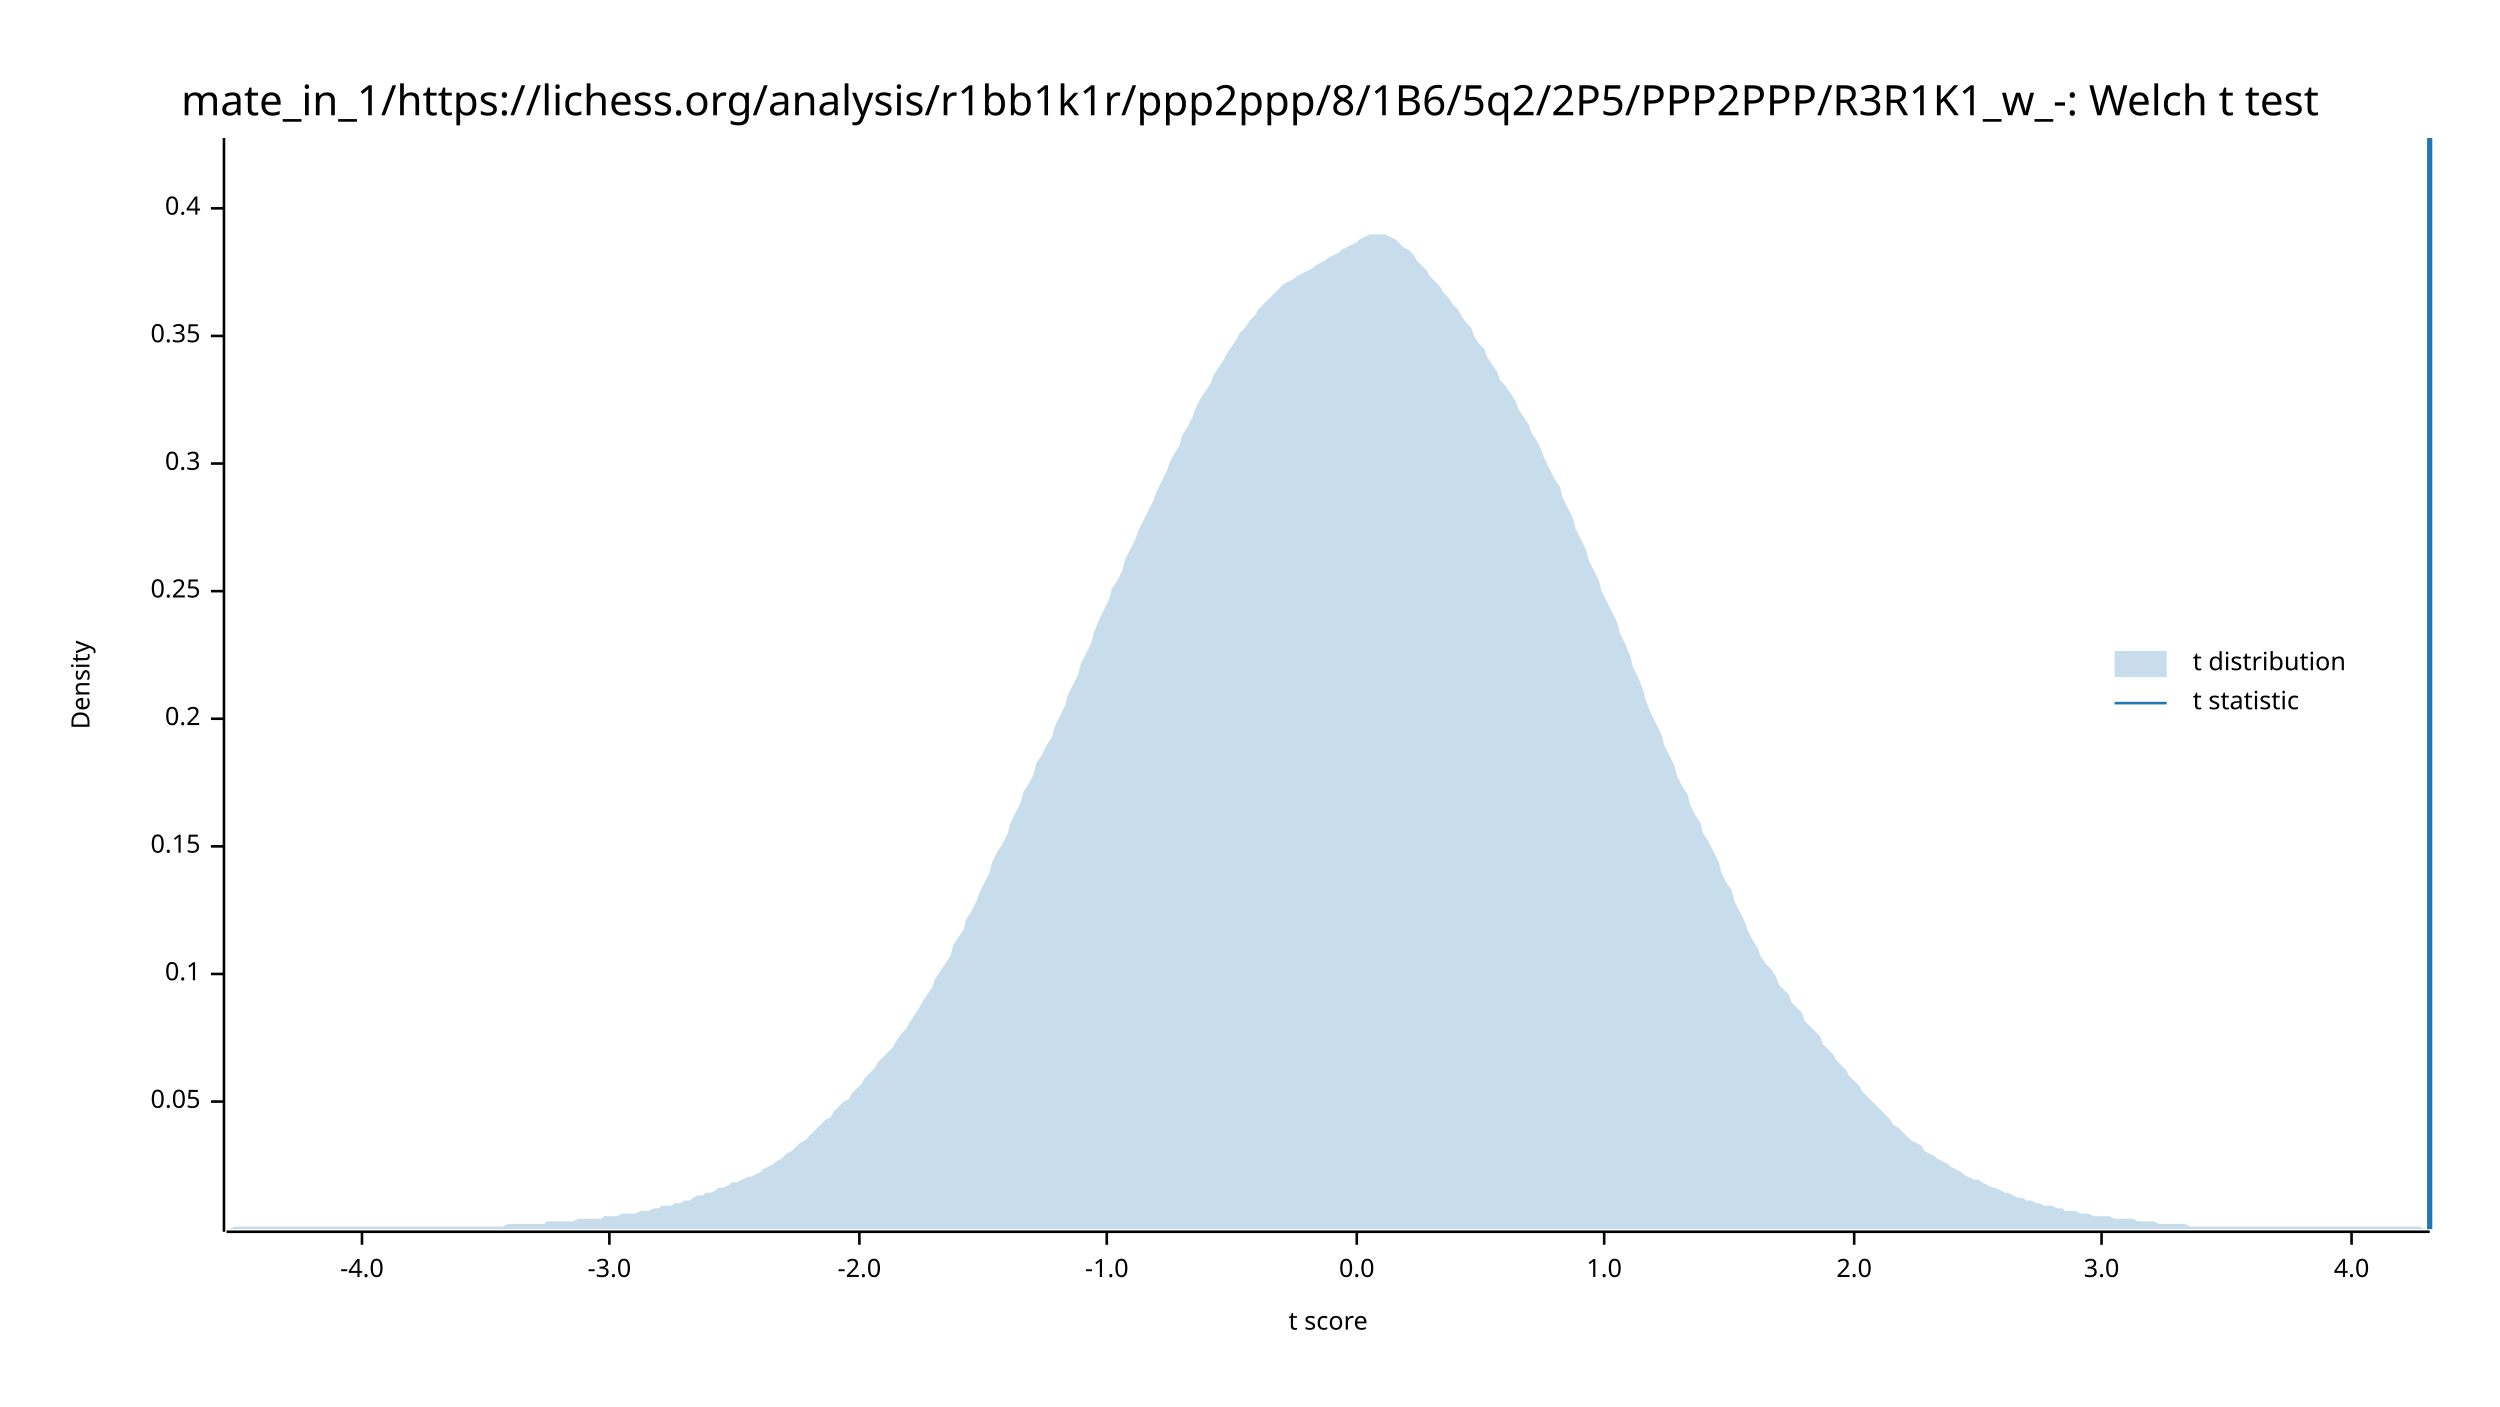
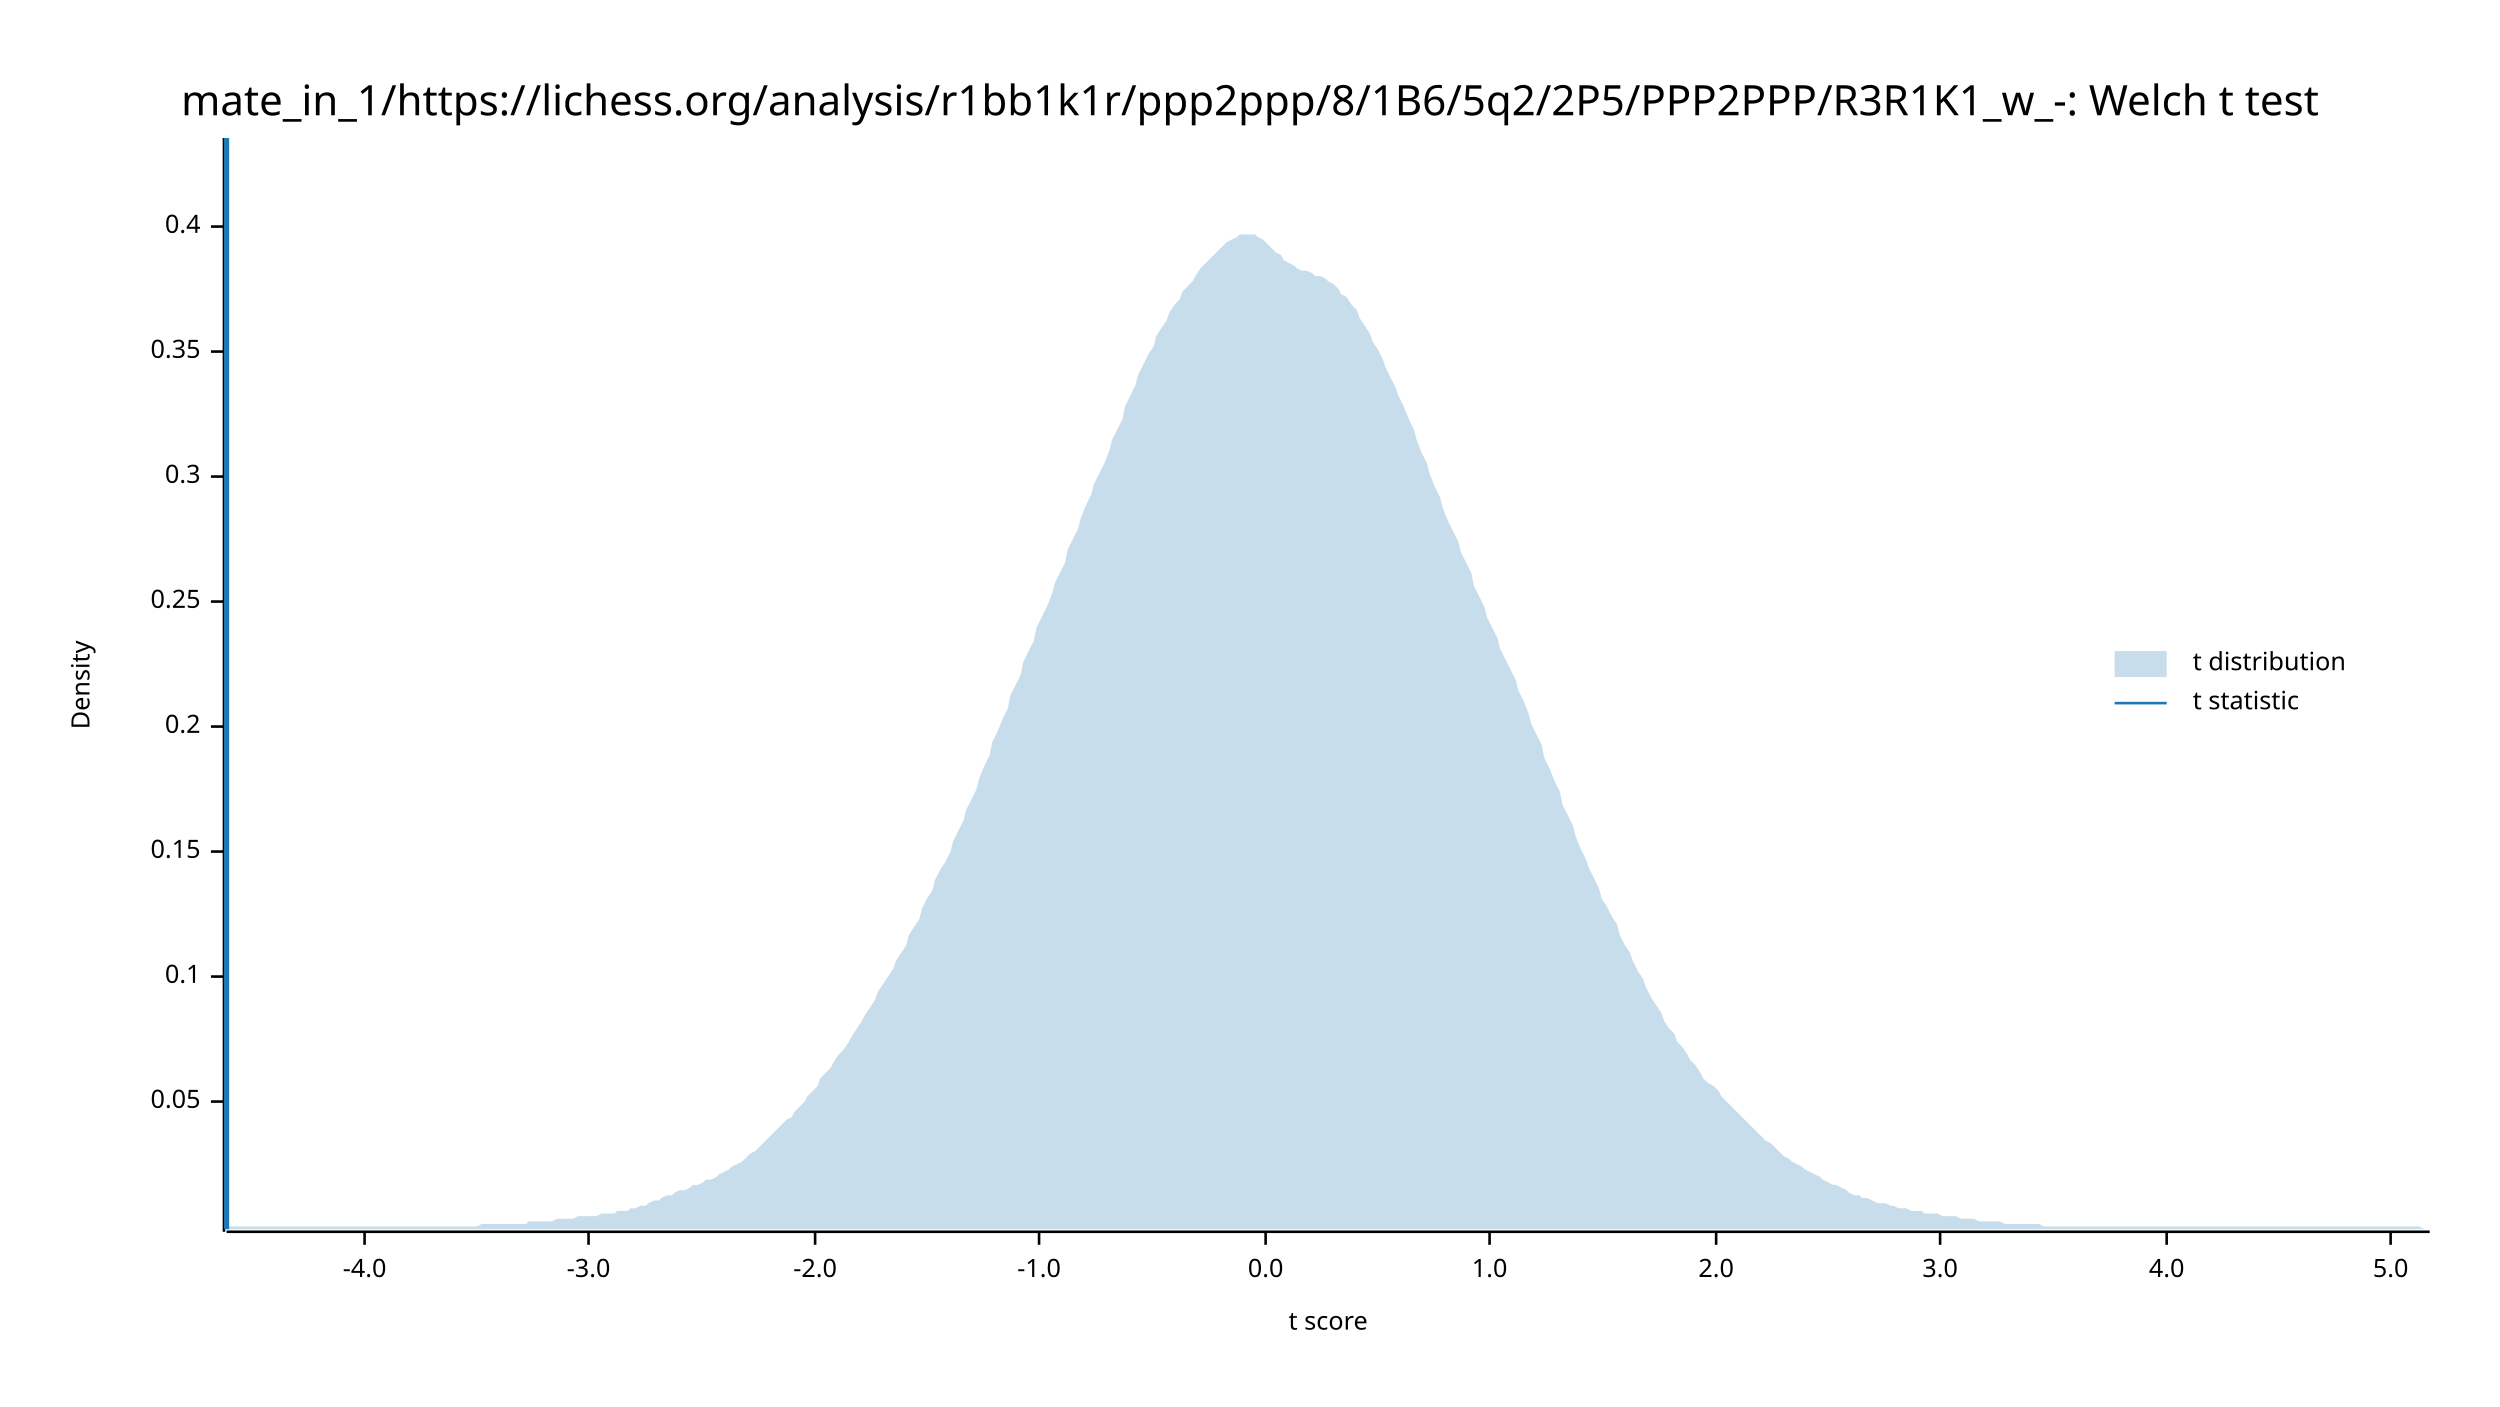
<svg xmlns="http://www.w3.org/2000/svg" width="960" height="540" viewBox="0 0 960 540">
  <text x="480" y="32" dy="0.76em" text-anchor="middle" font-family="sans-serif" font-size="16.129" opacity="1" fill="#000000">
mate_in_1/https://lichess.org/analysis/r1bb1k1r/ppp2ppp/8/1B6/5q2/2P5/PPP2PPP/R3R1K1_w_-: Welch t test
</text>
  <text x="27" y="263" dy="0.76em" text-anchor="middle" font-family="sans-serif" font-size="9.677" opacity="1" fill="#000000" transform="rotate(270, 27, 263)">
Density
</text>
  <text x="510" y="513" dy="-0.5ex" text-anchor="middle" font-family="sans-serif" font-size="9.677" opacity="1" fill="#000000">
t score
</text>
  <polyline fill="none" opacity="1" stroke="#000000" stroke-width="1" points="86,53 86,473 " />
  <text x="77" y="423" dy="0.5ex" text-anchor="end" font-family="sans-serif" font-size="9.677" opacity="1" fill="#000000">
0.05
</text>
  <polyline fill="none" opacity="1" stroke="#000000" stroke-width="1" points="81,423 86,423 " />
-   <text x="77" y="374" dy="0.5ex" text-anchor="end" font-family="sans-serif" font-size="9.677" opacity="1" fill="#000000">
+   <text x="77" y="375" dy="0.5ex" text-anchor="end" font-family="sans-serif" font-size="9.677" opacity="1" fill="#000000">
0.1
</text>
-   <polyline fill="none" opacity="1" stroke="#000000" stroke-width="1" points="81,374 86,374 " />
-   <text x="77" y="325" dy="0.5ex" text-anchor="end" font-family="sans-serif" font-size="9.677" opacity="1" fill="#000000">
+   <polyline fill="none" opacity="1" stroke="#000000" stroke-width="1" points="81,375 86,375 " />
+   <text x="77" y="327" dy="0.5ex" text-anchor="end" font-family="sans-serif" font-size="9.677" opacity="1" fill="#000000">
0.15
</text>
-   <polyline fill="none" opacity="1" stroke="#000000" stroke-width="1" points="81,325 86,325 " />
-   <text x="77" y="276" dy="0.5ex" text-anchor="end" font-family="sans-serif" font-size="9.677" opacity="1" fill="#000000">
+   <polyline fill="none" opacity="1" stroke="#000000" stroke-width="1" points="81,327 86,327 " />
+   <text x="77" y="279" dy="0.5ex" text-anchor="end" font-family="sans-serif" font-size="9.677" opacity="1" fill="#000000">
0.2
</text>
-   <polyline fill="none" opacity="1" stroke="#000000" stroke-width="1" points="81,276 86,276 " />
-   <text x="77" y="227" dy="0.5ex" text-anchor="end" font-family="sans-serif" font-size="9.677" opacity="1" fill="#000000">
+   <polyline fill="none" opacity="1" stroke="#000000" stroke-width="1" points="81,279 86,279 " />
+   <text x="77" y="231" dy="0.5ex" text-anchor="end" font-family="sans-serif" font-size="9.677" opacity="1" fill="#000000">
0.25
</text>
-   <polyline fill="none" opacity="1" stroke="#000000" stroke-width="1" points="81,227 86,227 " />
-   <text x="77" y="178" dy="0.5ex" text-anchor="end" font-family="sans-serif" font-size="9.677" opacity="1" fill="#000000">
+   <polyline fill="none" opacity="1" stroke="#000000" stroke-width="1" points="81,231 86,231 " />
+   <text x="77" y="183" dy="0.5ex" text-anchor="end" font-family="sans-serif" font-size="9.677" opacity="1" fill="#000000">
0.3
</text>
-   <polyline fill="none" opacity="1" stroke="#000000" stroke-width="1" points="81,178 86,178 " />
-   <text x="77" y="129" dy="0.5ex" text-anchor="end" font-family="sans-serif" font-size="9.677" opacity="1" fill="#000000">
+   <polyline fill="none" opacity="1" stroke="#000000" stroke-width="1" points="81,183 86,183 " />
+   <text x="77" y="135" dy="0.5ex" text-anchor="end" font-family="sans-serif" font-size="9.677" opacity="1" fill="#000000">
0.35
</text>
-   <polyline fill="none" opacity="1" stroke="#000000" stroke-width="1" points="81,129 86,129 " />
-   <text x="77" y="80" dy="0.5ex" text-anchor="end" font-family="sans-serif" font-size="9.677" opacity="1" fill="#000000">
+   <polyline fill="none" opacity="1" stroke="#000000" stroke-width="1" points="81,135 86,135 " />
+   <text x="77" y="87" dy="0.5ex" text-anchor="end" font-family="sans-serif" font-size="9.677" opacity="1" fill="#000000">
0.4
</text>
-   <polyline fill="none" opacity="1" stroke="#000000" stroke-width="1" points="81,80 86,80 " />
+   <polyline fill="none" opacity="1" stroke="#000000" stroke-width="1" points="81,87 86,87 " />
  <polyline fill="none" opacity="1" stroke="#000000" stroke-width="1" points="87,473 933,473 " />
-   <text x="139" y="483" dy="0.76em" text-anchor="middle" font-family="sans-serif" font-size="9.677" opacity="1" fill="#000000">
+   <text x="140" y="483" dy="0.76em" text-anchor="middle" font-family="sans-serif" font-size="9.677" opacity="1" fill="#000000">
-4.0
</text>
-   <polyline fill="none" opacity="1" stroke="#000000" stroke-width="1" points="139,473 139,478 " />
-   <text x="234" y="483" dy="0.76em" text-anchor="middle" font-family="sans-serif" font-size="9.677" opacity="1" fill="#000000">
+   <polyline fill="none" opacity="1" stroke="#000000" stroke-width="1" points="140,473 140,478 " />
+   <text x="226" y="483" dy="0.76em" text-anchor="middle" font-family="sans-serif" font-size="9.677" opacity="1" fill="#000000">
-3.0
</text>
-   <polyline fill="none" opacity="1" stroke="#000000" stroke-width="1" points="234,473 234,478 " />
-   <text x="330" y="483" dy="0.76em" text-anchor="middle" font-family="sans-serif" font-size="9.677" opacity="1" fill="#000000">
+   <polyline fill="none" opacity="1" stroke="#000000" stroke-width="1" points="226,473 226,478 " />
+   <text x="313" y="483" dy="0.76em" text-anchor="middle" font-family="sans-serif" font-size="9.677" opacity="1" fill="#000000">
-2.0
</text>
-   <polyline fill="none" opacity="1" stroke="#000000" stroke-width="1" points="330,473 330,478 " />
-   <text x="425" y="483" dy="0.76em" text-anchor="middle" font-family="sans-serif" font-size="9.677" opacity="1" fill="#000000">
+   <polyline fill="none" opacity="1" stroke="#000000" stroke-width="1" points="313,473 313,478 " />
+   <text x="399" y="483" dy="0.76em" text-anchor="middle" font-family="sans-serif" font-size="9.677" opacity="1" fill="#000000">
-1.0
</text>
-   <polyline fill="none" opacity="1" stroke="#000000" stroke-width="1" points="425,473 425,478 " />
-   <text x="521" y="483" dy="0.76em" text-anchor="middle" font-family="sans-serif" font-size="9.677" opacity="1" fill="#000000">
+   <polyline fill="none" opacity="1" stroke="#000000" stroke-width="1" points="399,473 399,478 " />
+   <text x="486" y="483" dy="0.76em" text-anchor="middle" font-family="sans-serif" font-size="9.677" opacity="1" fill="#000000">
0.0
</text>
-   <polyline fill="none" opacity="1" stroke="#000000" stroke-width="1" points="521,473 521,478 " />
-   <text x="616" y="483" dy="0.76em" text-anchor="middle" font-family="sans-serif" font-size="9.677" opacity="1" fill="#000000">
+   <polyline fill="none" opacity="1" stroke="#000000" stroke-width="1" points="486,473 486,478 " />
+   <text x="572" y="483" dy="0.76em" text-anchor="middle" font-family="sans-serif" font-size="9.677" opacity="1" fill="#000000">
1.0
</text>
-   <polyline fill="none" opacity="1" stroke="#000000" stroke-width="1" points="616,473 616,478 " />
-   <text x="712" y="483" dy="0.76em" text-anchor="middle" font-family="sans-serif" font-size="9.677" opacity="1" fill="#000000">
+   <polyline fill="none" opacity="1" stroke="#000000" stroke-width="1" points="572,473 572,478 " />
+   <text x="659" y="483" dy="0.76em" text-anchor="middle" font-family="sans-serif" font-size="9.677" opacity="1" fill="#000000">
2.0
</text>
-   <polyline fill="none" opacity="1" stroke="#000000" stroke-width="1" points="712,473 712,478 " />
-   <text x="807" y="483" dy="0.76em" text-anchor="middle" font-family="sans-serif" font-size="9.677" opacity="1" fill="#000000">
+   <polyline fill="none" opacity="1" stroke="#000000" stroke-width="1" points="659,473 659,478 " />
+   <text x="745" y="483" dy="0.76em" text-anchor="middle" font-family="sans-serif" font-size="9.677" opacity="1" fill="#000000">
3.0
</text>
-   <polyline fill="none" opacity="1" stroke="#000000" stroke-width="1" points="807,473 807,478 " />
-   <text x="903" y="483" dy="0.76em" text-anchor="middle" font-family="sans-serif" font-size="9.677" opacity="1" fill="#000000">
+   <polyline fill="none" opacity="1" stroke="#000000" stroke-width="1" points="745,473 745,478 " />
+   <text x="832" y="483" dy="0.76em" text-anchor="middle" font-family="sans-serif" font-size="9.677" opacity="1" fill="#000000">
4.0
</text>
-   <polyline fill="none" opacity="1" stroke="#000000" stroke-width="1" points="903,473 903,478 " />
-   <polygon opacity="0.25" fill="#1F78B4" points="87,472 88,472 90,471 92,471 93,471 95,471 97,471 98,471 100,471 102,471 103,471 105,471 107,471 109,471 110,471 112,471 114,471 115,471 117,471 119,471 120,471 122,471 124,471 125,471 127,471 129,471 131,471 132,471 134,471 136,471 137,471 139,471 141,471 142,471 144,471 146,471 148,471 149,471 151,471 153,471 154,471 156,471 158,471 159,471 161,471 163,471 164,471 166,471 168,471 170,471 171,471 173,471 175,471 176,471 178,471 180,471 181,471 183,471 185,471 187,471 188,471 190,471 192,471 193,471 195,470 197,470 198,470 200,470 202,470 203,470 205,470 207,470 209,470 210,469 212,469 214,469 215,469 217,469 219,469 220,469 222,468 224,468 226,468 227,468 229,468 231,468 232,467 234,467 236,467 237,467 239,466 241,466 242,466 244,466 246,465 248,465 249,465 251,464 253,464 254,463 256,463 258,463 259,462 261,462 263,461 265,461 266,460 268,459 270,459 271,458 273,458 275,457 276,456 278,456 280,455 281,454 283,454 285,453 287,452 288,452 290,451 292,450 293,449 295,448 297,447 298,446 300,445 302,443 304,442 305,441 307,439 309,438 310,437 312,435 314,433 315,432 317,430 319,429 320,427 322,425 324,423 326,422 327,420 329,418 331,416 332,414 334,412 336,410 337,408 339,406 341,404 343,402 344,400 346,397 348,395 349,393 351,390 353,387 354,385 356,382 358,379 359,376 361,373 363,370 365,367 366,363 368,360 370,357 371,353 373,350 375,346 376,343 378,339 380,335 381,331 383,327 385,324 387,320 388,316 390,312 392,308 393,304 395,301 397,297 398,293 400,290 402,286 404,283 405,279 407,275 409,271 410,267 412,263 414,259 415,255 417,251 419,247 420,243 422,238 424,234 426,230 427,226 429,223 431,219 432,215 434,211 436,207 437,204 439,200 441,196 443,192 444,189 446,185 448,181 449,178 451,174 453,171 454,167 456,164 458,160 459,157 461,153 463,150 465,147 466,144 468,141 470,138 471,136 473,133 475,130 476,128 478,126 480,123 482,121 483,119 485,117 487,115 488,114 490,112 492,110 493,109 495,108 497,107 498,106 500,105 502,104 504,103 505,102 507,101 509,100 510,99 512,98 514,97 515,96 517,95 519,94 521,93 522,92 524,91 526,90 527,90 529,90 531,90 532,90 534,91 536,92 537,93 539,95 541,96 543,98 544,100 546,102 548,104 549,106 551,108 553,110 554,112 556,114 558,117 560,119 561,121 563,124 565,126 566,129 568,132 570,134 571,137 573,140 575,143 576,146 578,148 580,151 582,154 583,157 585,160 587,163 588,166 590,169 592,173 593,176 595,180 597,184 599,187 600,191 602,195 604,199 605,203 607,207 609,211 610,215 612,219 614,223 615,227 617,231 619,235 621,239 622,243 624,247 626,252 627,256 629,260 631,265 632,269 634,274 636,278 638,282 639,286 641,290 643,294 644,298 646,302 648,305 649,309 651,313 653,316 654,320 656,323 658,327 660,331 661,335 663,339 665,342 666,346 668,350 670,354 671,357 673,361 675,364 676,367 678,370 680,372 682,375 683,378 685,380 687,382 688,385 690,387 692,389 693,392 695,394 697,396 699,398 700,401 702,403 704,405 705,407 707,409 709,411 710,413 712,415 714,417 715,419 717,421 719,423 721,425 722,426 724,428 726,430 727,432 729,433 731,435 732,436 734,438 736,439 738,440 739,442 741,443 743,444 744,445 746,446 748,447 749,448 751,449 753,450 754,451 756,452 758,453 760,453 761,454 763,455 765,456 766,456 768,457 770,458 771,458 773,459 775,460 777,460 778,461 780,461 782,462 783,462 785,463 787,463 788,463 790,464 792,464 793,465 795,465 797,465 799,466 800,466 802,466 804,467 805,467 807,467 809,467 810,467 812,468 814,468 816,468 817,468 819,468 821,469 822,469 824,469 826,469 827,469 829,470 831,470 832,470 834,470 836,470 838,470 839,470 841,471 843,471 844,471 846,471 848,471 849,471 851,471 853,471 855,471 856,471 858,471 860,471 861,471 863,471 865,471 866,471 868,471 870,471 871,471 873,471 875,471 877,471 878,471 880,471 882,471 883,471 885,471 887,471 888,471 890,471 892,471 894,471 895,471 897,471 899,471 900,471 902,471 904,471 905,471 907,471 909,471 910,471 912,471 914,471 916,471 917,471 919,471 921,471 922,471 924,471 926,471 927,471 929,471 931,472 933,472 933,472 87,472 " />
-   <polyline fill="none" opacity="1" stroke="#1F78B4" stroke-width="2" points="933,472 933,53 " />
+   <polyline fill="none" opacity="1" stroke="#000000" stroke-width="1" points="832,473 832,478 " />
+   <text x="918" y="483" dy="0.76em" text-anchor="middle" font-family="sans-serif" font-size="9.677" opacity="1" fill="#000000">
+ 5.0
+ </text>
+   <polyline fill="none" opacity="1" stroke="#000000" stroke-width="1" points="918,473 918,478 " />
+   <polygon opacity="0.25" fill="#1F78B4" points="87,472 88,471 90,471 92,471 93,471 95,471 97,471 98,471 100,471 102,471 103,471 105,471 107,471 109,471 110,471 112,471 114,471 115,471 117,471 119,471 120,471 122,471 124,471 125,471 127,471 129,471 131,471 132,471 134,471 136,471 137,471 139,471 141,471 142,471 144,471 146,471 148,471 149,471 151,471 153,471 154,471 156,471 158,471 159,471 161,471 163,471 164,471 166,471 168,471 170,471 171,471 173,471 175,471 176,471 178,471 180,471 181,471 183,471 185,470 187,470 188,470 190,470 192,470 193,470 195,470 197,470 198,470 200,470 202,470 203,469 205,469 207,469 209,469 210,469 212,469 214,468 215,468 217,468 219,468 220,468 222,467 224,467 226,467 227,467 229,467 231,466 232,466 234,466 236,466 237,465 239,465 241,465 242,464 244,464 246,463 248,463 249,462 251,461 253,461 254,460 256,459 258,459 259,458 261,457 263,457 265,456 266,455 268,455 270,454 271,453 273,453 275,452 276,451 278,450 280,449 281,448 283,447 285,446 287,444 288,443 290,442 292,440 293,439 295,437 297,435 298,434 300,432 302,430 304,429 305,427 307,425 309,423 310,421 312,419 314,417 315,414 317,412 319,410 320,408 322,405 324,403 326,400 327,398 329,395 331,392 332,390 334,387 336,384 337,381 339,378 341,375 343,372 344,369 346,366 348,363 349,359 351,356 353,353 354,349 356,345 358,342 359,338 361,334 363,331 365,327 366,323 368,319 370,315 371,311 373,307 375,303 376,299 378,294 380,290 381,285 383,281 385,276 387,272 388,267 390,263 392,259 393,254 395,250 397,246 398,241 400,237 402,233 404,228 405,224 407,220 409,216 410,211 412,207 414,203 415,199 417,194 419,190 420,186 422,182 424,178 426,173 427,169 429,165 431,161 432,156 434,152 436,148 437,144 439,140 441,136 443,133 444,129 446,126 448,123 449,120 451,117 453,115 454,112 456,110 458,108 459,106 461,103 463,101 465,99 466,98 468,96 470,94 471,93 473,92 475,91 476,90 478,90 480,90 482,90 483,91 485,92 487,94 488,95 490,97 492,98 493,100 495,101 497,102 498,103 500,104 502,104 504,105 505,106 507,106 509,107 510,108 512,109 514,111 515,113 517,114 519,117 521,119 522,122 524,125 526,128 527,131 529,134 531,138 532,141 534,145 536,149 537,152 539,156 541,161 543,165 544,169 546,174 548,178 549,182 551,187 553,191 554,195 556,200 558,204 560,208 561,212 563,216 565,220 566,225 568,229 570,233 571,237 573,241 575,245 576,249 578,253 580,257 582,261 583,265 585,269 587,274 588,278 590,282 592,286 593,291 595,295 597,300 599,304 600,309 602,313 604,317 605,321 607,326 609,330 610,333 612,337 614,341 615,345 617,348 619,352 621,355 622,359 624,363 626,366 627,369 629,373 631,376 632,379 634,383 636,386 638,389 639,392 641,395 643,397 644,400 646,402 648,405 649,407 651,409 653,412 654,414 656,416 658,417 660,419 661,421 663,423 665,425 666,426 668,428 670,430 671,431 673,433 675,435 676,436 678,438 680,439 682,441 683,442 685,444 687,445 688,446 690,447 692,448 693,449 695,450 697,451 699,452 700,453 702,454 704,455 705,455 707,456 709,457 710,458 712,459 714,459 715,460 717,460 719,461 721,462 722,462 724,462 726,463 727,463 729,464 731,464 732,464 734,465 736,465 738,465 739,466 741,466 743,466 744,466 746,467 748,467 749,467 751,467 753,468 754,468 756,468 758,468 760,469 761,469 763,469 765,469 766,469 768,469 770,470 771,470 773,470 775,470 777,470 778,470 780,470 782,470 783,470 785,471 787,471 788,471 790,471 792,471 793,471 795,471 797,471 799,471 800,471 802,471 804,471 805,471 807,471 809,471 810,471 812,471 814,471 816,471 817,471 819,471 821,471 822,471 824,471 826,471 827,471 829,471 831,471 832,471 834,471 836,471 838,471 839,471 841,471 843,471 844,471 846,471 848,471 849,471 851,471 853,471 855,471 856,471 858,471 860,471 861,471 863,471 865,471 866,471 868,471 870,471 871,471 873,471 875,471 877,471 878,471 880,471 882,471 883,471 885,471 887,471 888,471 890,471 892,471 894,471 895,471 897,471 899,471 900,471 902,471 904,471 905,471 907,471 909,471 910,471 912,471 914,471 916,471 917,471 919,471 921,471 922,471 924,471 926,471 927,471 929,471 931,472 933,472 933,472 87,472 " />
+   <polyline fill="none" opacity="1" stroke="#1F78B4" stroke-width="2" points="87,472 87,53 " />
  <text x="842" y="250" dy="0.76em" text-anchor="start" font-family="sans-serif" font-size="9.677" opacity="1" fill="#000000">
t distribution
</text>
  <text x="842" y="265" dy="0.76em" text-anchor="start" font-family="sans-serif" font-size="9.677" opacity="1" fill="#000000">
t statistic
</text>
  <rect x="812" y="250" width="20" height="10" opacity="0.25" fill="#1F78B4" stroke="none" />
  <polyline fill="none" opacity="1" stroke="#1F78B4" stroke-width="1" points="812,270 832,270 " />
</svg>
